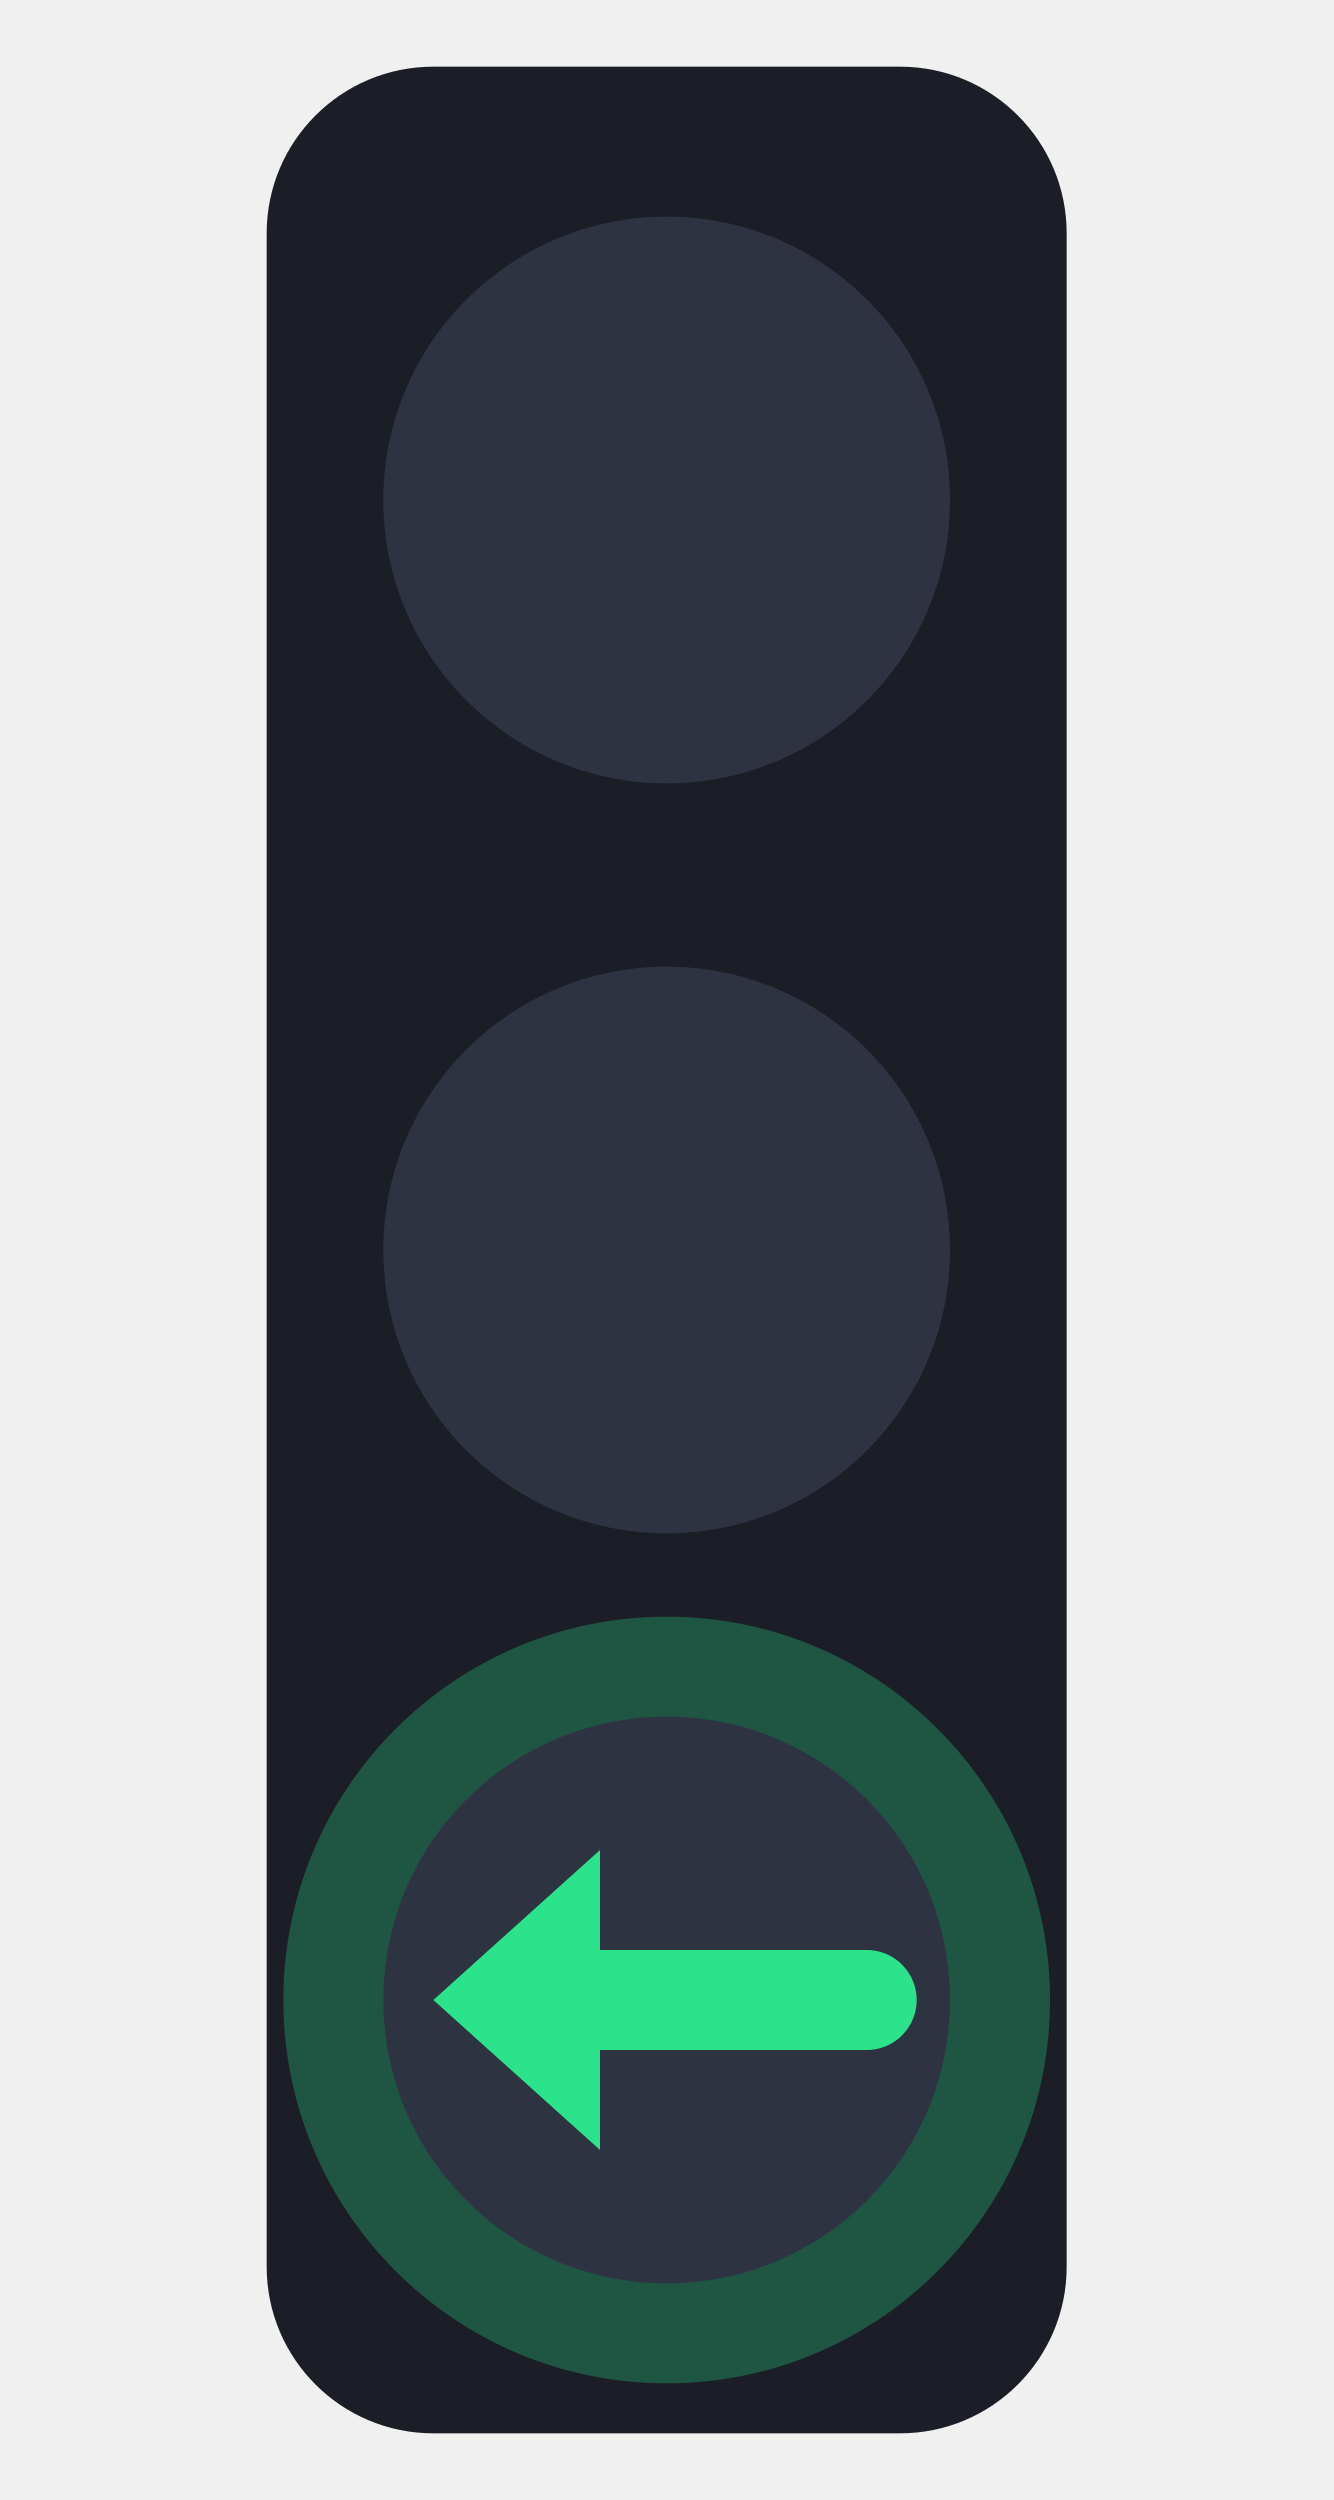
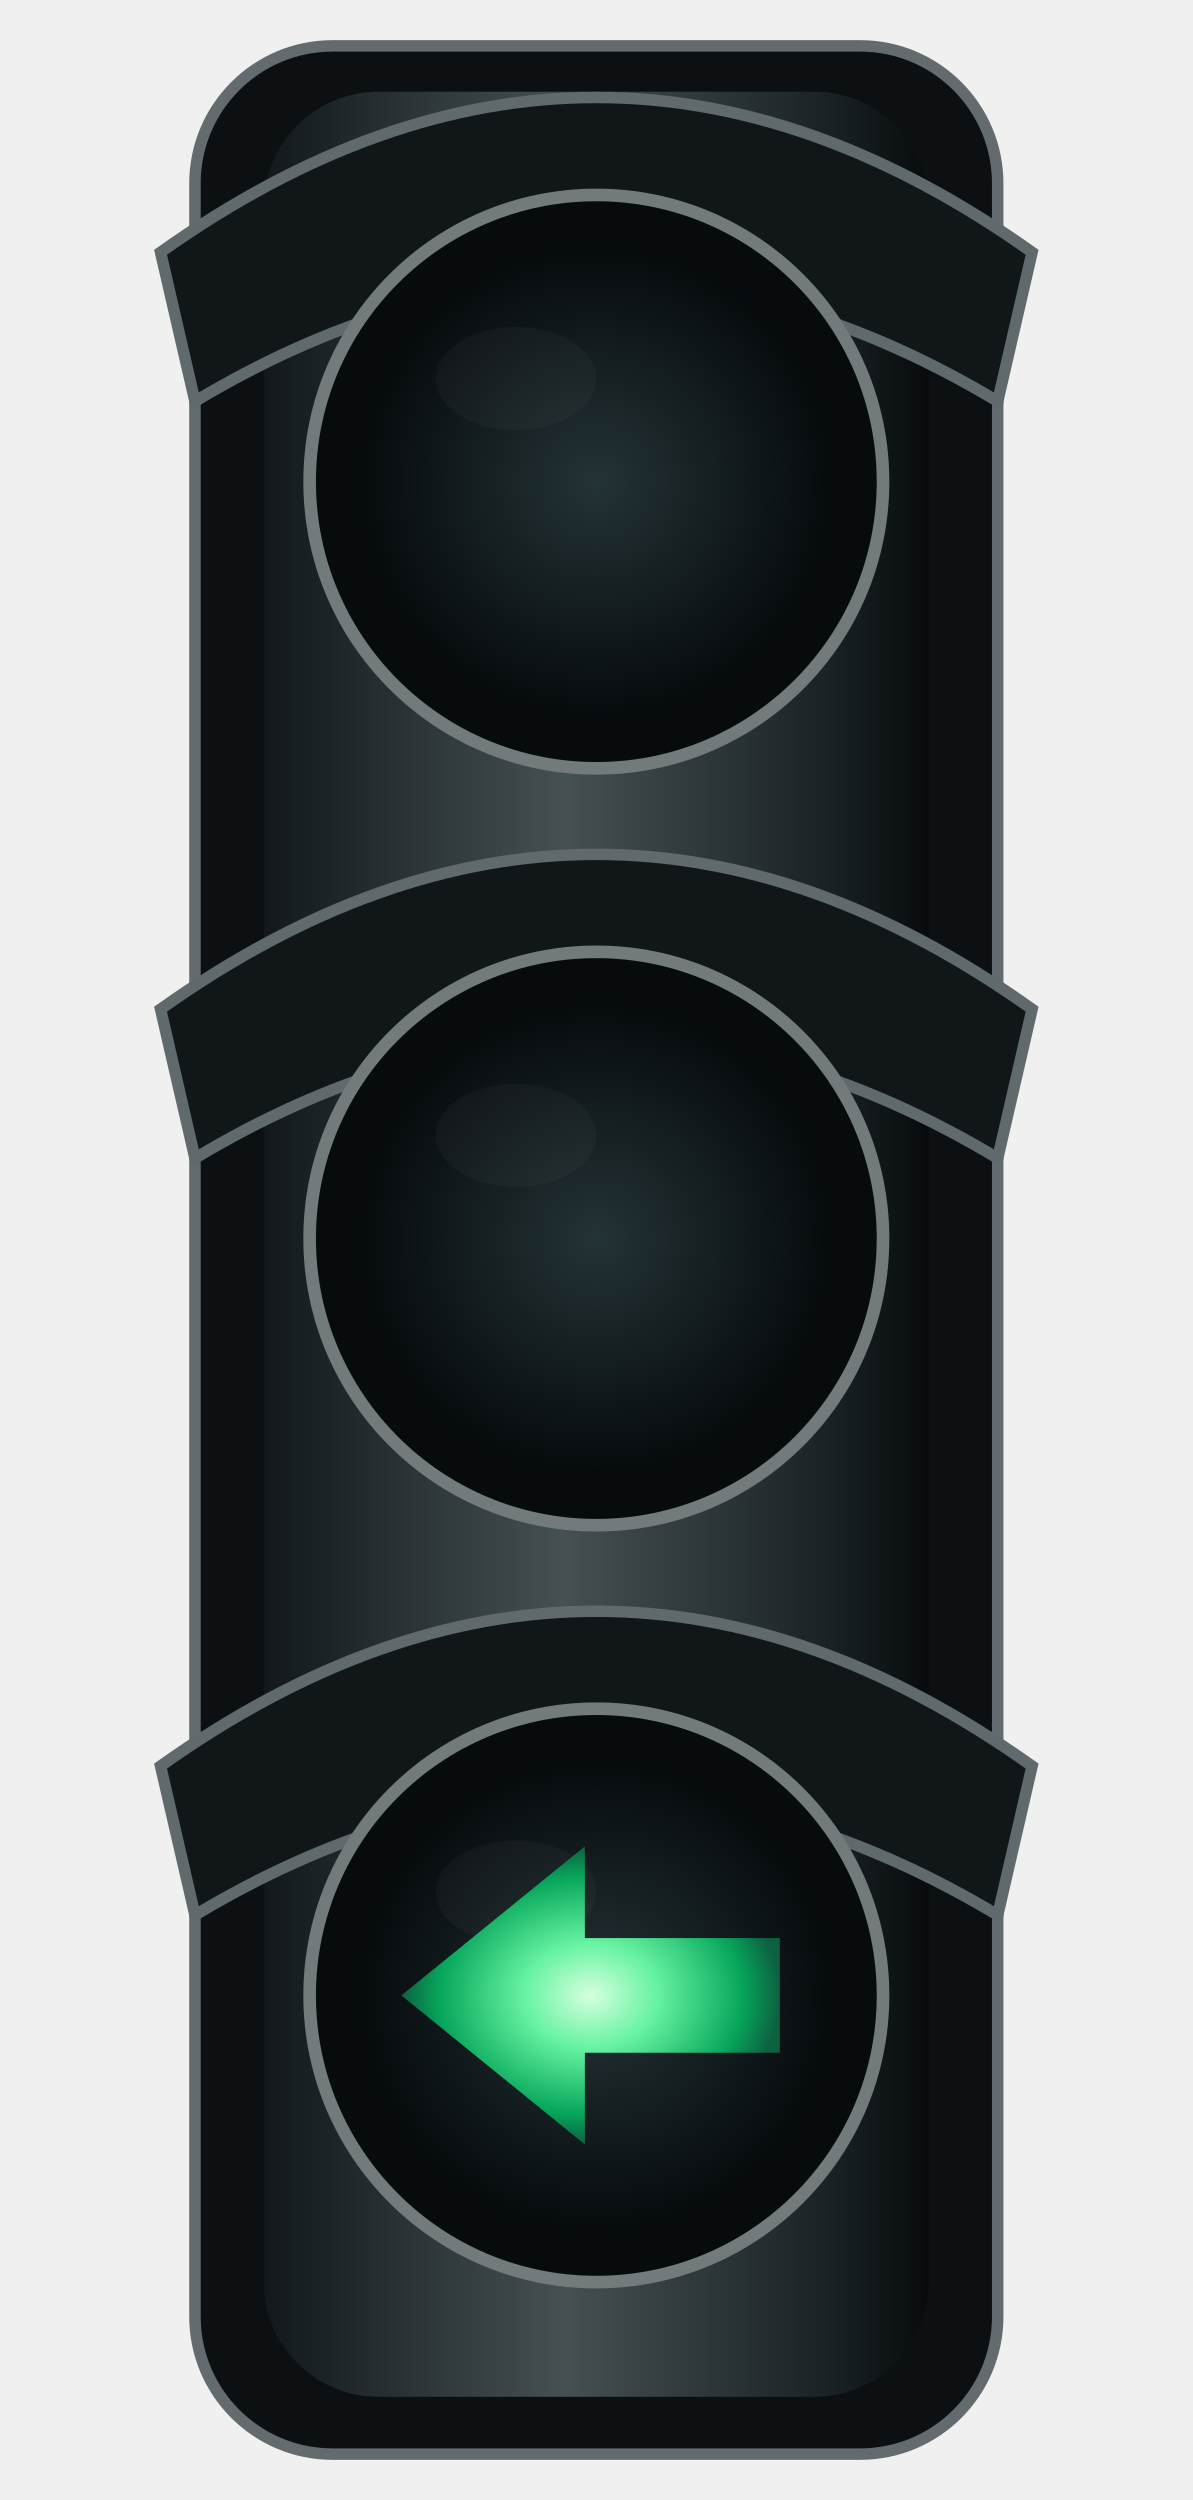
- <svg xmlns="http://www.w3.org/2000/svg" viewBox="0 0 80 150" width="160" height="300">
-   <rect x="16" y="4" width="48" height="142" rx="10" fill="#1B1E27" />
-   <circle cx="40" cy="30" r="17" fill="#2E3342" />
-   <circle cx="40" cy="75" r="17" fill="#2E3342" />
-   <circle cx="40" cy="120" r="23" fill="#2BE38B" opacity=".28" />
-   <circle cx="40" cy="120" r="17" fill="#2E3342" />
-   <path d="M52 120 H32" stroke="#2BE38B" stroke-width="6" stroke-linecap="round" />
-   <polygon points="36,111 36,129 26,120" fill="#2BE38B" />
+ <svg xmlns="http://www.w3.org/2000/svg" viewBox="0 0 104 218" role="img" aria-label="Steady GREEN LEFT ARROW traffic signal">
+   <defs>
+     <linearGradient id="body">
+       <stop stop-color="#12181B" />
+       <stop offset=".45" stop-color="#455052" />
+       <stop offset=".85" stop-color="#1A2225" />
+       <stop offset="1" stop-color="#080B0D" />
+     </linearGradient>
+     <radialGradient id="off">
+       <stop stop-color="#243336" />
+       <stop offset="1" stop-color="#060A0D" />
+     </radialGradient>
+     <radialGradient id="red">
+       <stop stop-color="#FFB8A8" />
+       <stop offset=".26" stop-color="#FF614D" />
+       <stop offset=".8" stop-color="#E01927" />
+       <stop offset="1" stop-color="#921022" />
+     </radialGradient>
+     <radialGradient id="yellow">
+       <stop stop-color="#FFFFB7" />
+       <stop offset=".32" stop-color="#FFE04D" />
+       <stop offset=".83" stop-color="#F2A500" />
+       <stop offset="1" stop-color="#946107" />
+     </radialGradient>
+     <radialGradient id="green">
+       <stop stop-color="#D6FFDE" />
+       <stop offset=".35" stop-color="#67F3A2" />
+       <stop offset=".8" stop-color="#07A65B" />
+       <stop offset="1" stop-color="#0C6141" />
+     </radialGradient>
+   </defs>
+   <rect x="17" y="4" width="70" height="210" rx="12" fill="#0D1012" stroke="#646B6E" stroke-width="1" />
+   <rect x="23" y="8" width="58" height="201" rx="10" fill="url(#body)" />
+   <path d="M14 22 Q52 -5 90 22 L87 35 Q52 14 17 35Z" fill="#111719" stroke="#60696B" stroke-width="1" />
+   <circle cx="52" cy="42" r="25" fill="#070B0E" stroke="#727A7B" stroke-width="1.1" />
+   <circle cx="52" cy="42" r="20.5" fill="url(#off)" />
+   <ellipse cx="45" cy="33" rx="7" ry="4.5" fill="#fff" opacity=".03" />
+   <path d="M14 88 Q52 61 90 88 L87 101 Q52 80 17 101Z" fill="#111719" stroke="#60696B" stroke-width="1" />
+   <circle cx="52" cy="108" r="25" fill="#070B0E" stroke="#727A7B" stroke-width="1.1" />
+   <circle cx="52" cy="108" r="20.5" fill="url(#off)" />
+   <ellipse cx="45" cy="99" rx="7" ry="4.5" fill="#fff" opacity=".03" />
+   <path d="M14 154 Q52 127 90 154 L87 167 Q52 146 17 167Z" fill="#111719" stroke="#60696B" stroke-width="1" />
+   <circle cx="52" cy="174" r="25" fill="#070B0E" stroke="#727A7B" stroke-width="1.1" />
+   <circle cx="52" cy="174" r="20.5" fill="url(#off)" />
+   <ellipse cx="45" cy="165" rx="7" ry="4.5" fill="#fff" opacity=".03" />
+   <path d="M68 169 H51 V161 L35 174 L51 187 V179 H68Z" fill="url(#green)" />
</svg>
